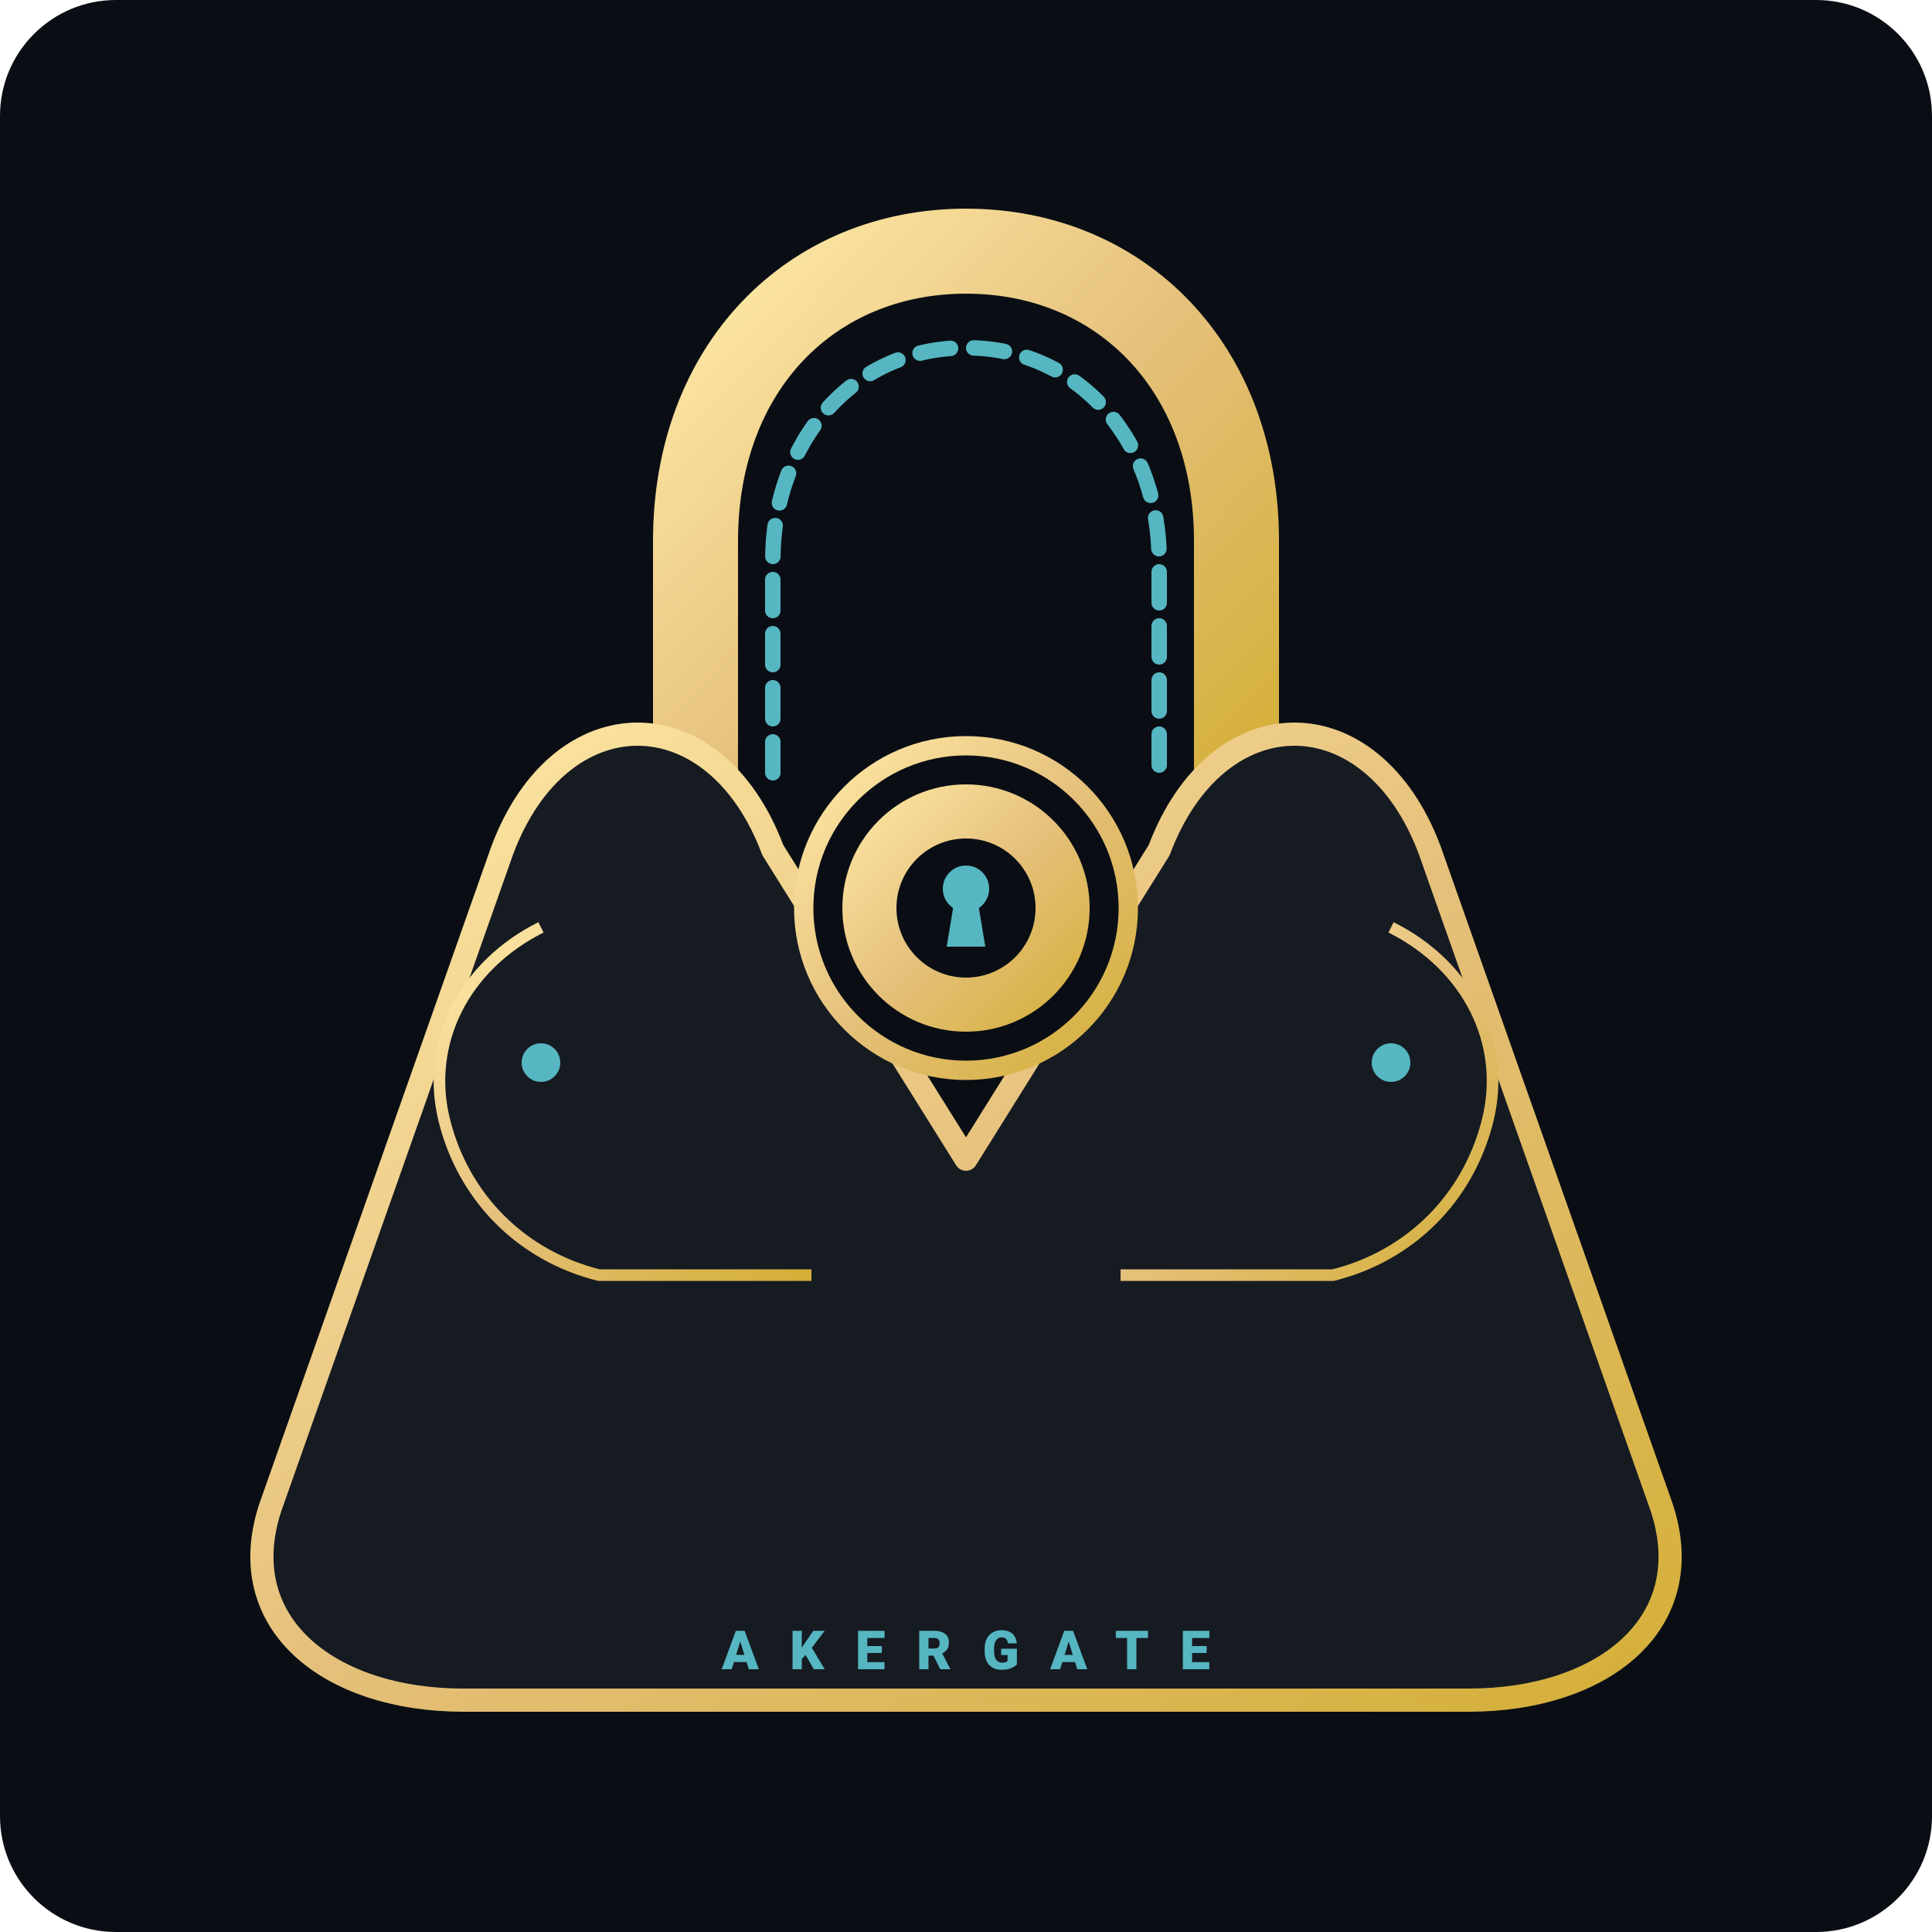
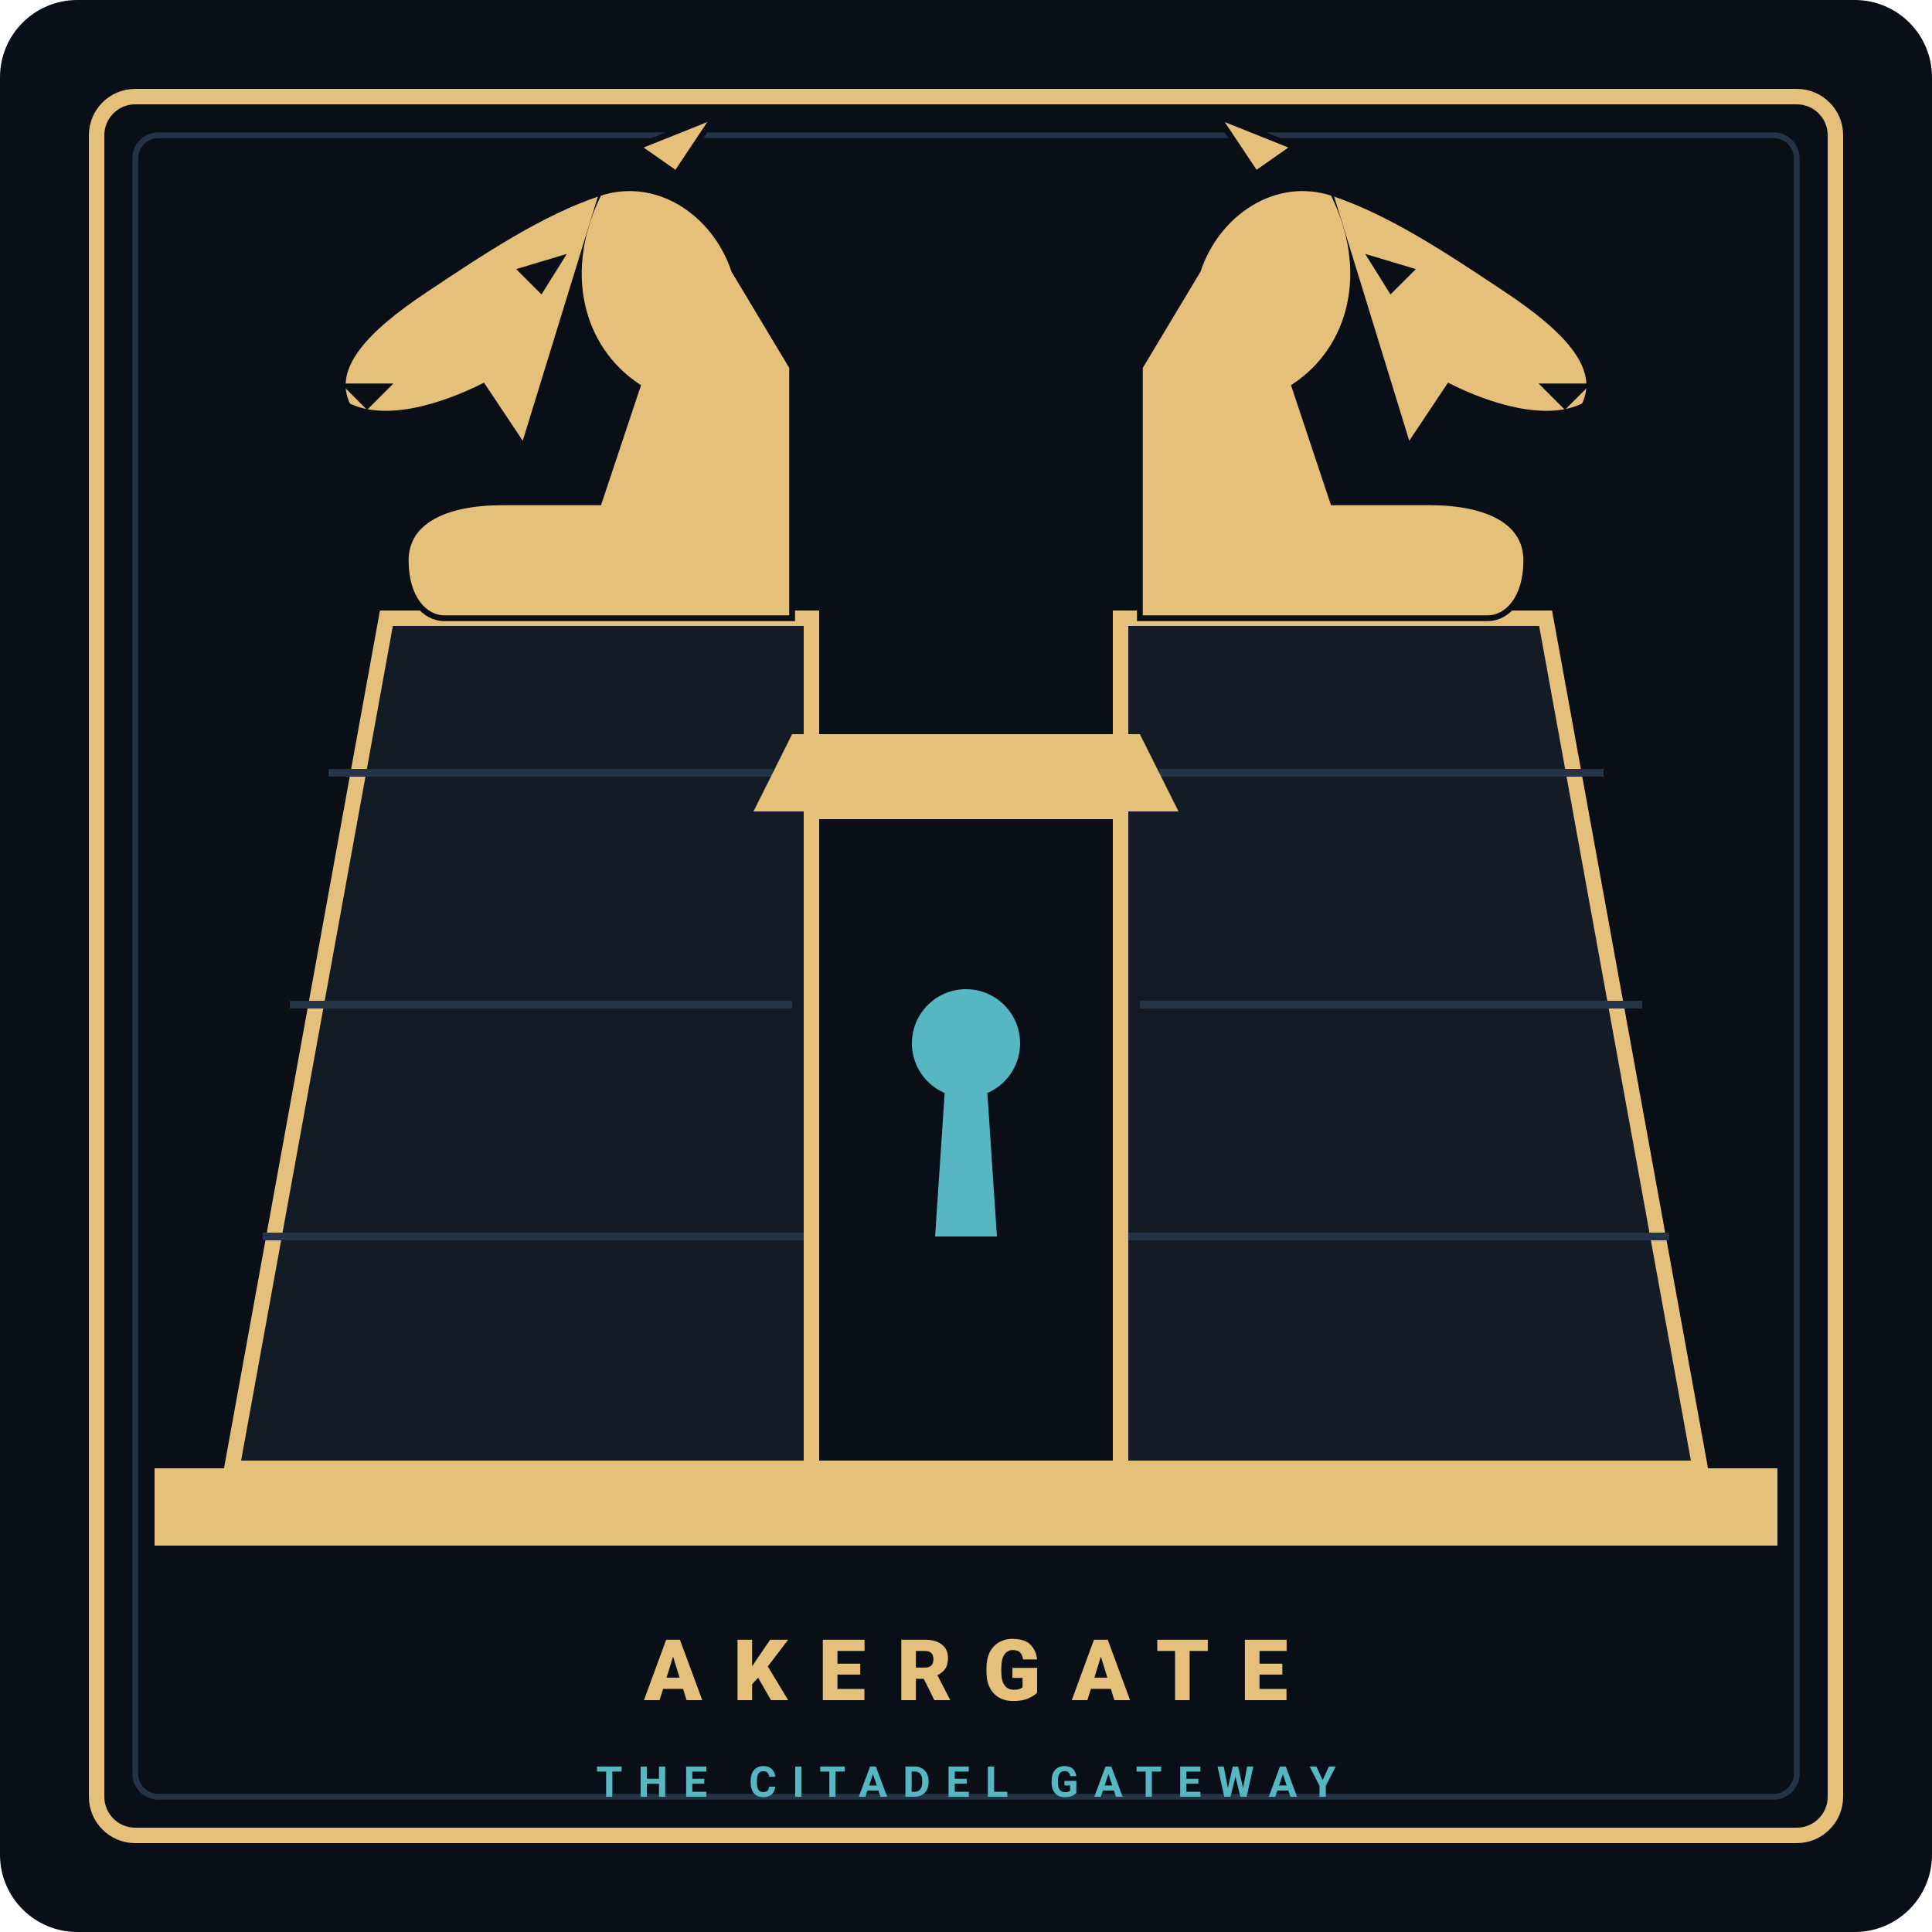
<svg xmlns="http://www.w3.org/2000/svg" viewBox="0 0 500 500" width="100%" height="100%">
-   <defs>
-     <linearGradient id="padlockGold" x1="0%" y1="0%" x2="100%" y2="100%">
-       <stop offset="0%" stop-color="#FFEAA7" />
-       <stop offset="50%" stop-color="#E5C07B" />
-       <stop offset="100%" stop-color="#D4AF37" />
-     </linearGradient>
-     <linearGradient id="padlockCyan" x1="0%" y1="0%" x2="100%" y2="100%">
-       <stop offset="0%" stop-color="#56B6C2" />
-       <stop offset="100%" stop-color="#1E3799" />
-     </linearGradient>
-   </defs>
-   <rect width="500" height="500" rx="30" fill="#0A0E14" />
-   <path d="M 180,210 L 180,140 C 180,95 210,65 250,65 C 290,65 320,95 320,140 L 320,210" fill="none" stroke="url(#padlockGold)" stroke-width="22" stroke-linecap="round" />
-   <path d="M 200,200 L 200,145 C 200,115 220,90 250,90 C 280,90 300,115 300,145 L 300,200" fill="none" stroke="#56B6C2" stroke-width="4" stroke-linecap="round" stroke-dasharray="8 6" />
-   <path d="M 70,390 L 130,220 C 145,180 185,180 200,220 L 250,300 L 300,220 C 315,180 355,180 370,220 L 430,390 C 440,420 415,440 380,440 L 120,440 C 85,440 60,420 70,390 Z" fill="#161B22" stroke="url(#padlockGold)" stroke-width="6" stroke-linejoin="round" />
-   <path d="M 140,240 C 120,250 110,270 115,290 C 120,310 135,325 155,330 L 210,330" fill="none" stroke="url(#padlockGold)" stroke-width="3" />
-   <circle cx="140" cy="275" r="5" fill="#56B6C2" />
-   <path d="M 360,240 C 380,250 390,270 385,290 C 380,310 365,325 345,330 L 290,330" fill="none" stroke="url(#padlockGold)" stroke-width="3" />
-   <circle cx="360" cy="275" r="5" fill="#56B6C2" />
-   <circle cx="250" cy="235" r="42" fill="#0A0E14" stroke="url(#padlockGold)" stroke-width="5" />
-   <circle cx="250" cy="235" r="32" fill="url(#padlockGold)" />
-   <circle cx="250" cy="235" r="18" fill="#0A0E14" />
-   <circle cx="250" cy="230" r="6" fill="#56B6C2" />
-   <polygon points="247,233 253,233 255,245 245,245" fill="#56B6C2" />
-   <line x1="120" y1="410" x2="380" y2="410" stroke="url(#padlockGold)" stroke-width="3" />
-   <text x="250" y="432" font-family="'Segoe UI', Roboto, sans-serif" font-size="14" font-weight="900" letter-spacing="8" fill="#56B6C2" text-anchor="middle">AKERGATE</text>
+   <rect width="500" height="500" rx="20" fill="#090E17" />
+   <rect x="25" y="25" width="450" height="450" rx="10" fill="none" stroke="#E5C07B" stroke-width="4" />
+   <rect x="35" y="35" width="430" height="430" rx="6" fill="none" stroke="#253346" stroke-width="1.5" />
+   <polygon points="60,380 100,160 210,160 210,380" fill="#131B26" stroke="#E5C07B" stroke-width="4" />
+   <line x1="85" y1="200" x2="200" y2="200" stroke="#253346" stroke-width="2" />
+   <line x1="75" y1="260" x2="205" y2="260" stroke="#253346" stroke-width="2" />
+   <line x1="68" y1="320" x2="208" y2="320" stroke="#253346" stroke-width="2" />
+   <polygon points="440,380 400,160 290,160 290,380" fill="#131B26" stroke="#E5C07B" stroke-width="4" />
+   <line x1="415" y1="200" x2="300" y2="200" stroke="#253346" stroke-width="2" />
+   <line x1="425" y1="260" x2="295" y2="260" stroke="#253346" stroke-width="2" />
+   <line x1="432" y1="320" x2="292" y2="320" stroke="#253346" stroke-width="2" />
+   <rect x="210" y="210" width="80" height="170" fill="#090E17" stroke="#E5C07B" stroke-width="4" />
+   <polygon points="195,210 305,210 295,190 205,190" fill="#E5C07B" />
+   <circle cx="250" cy="270" r="14" fill="#56B6C2" />
+   <polygon points="245,275 255,275 258,320 242,320" fill="#56B6C2" />
+   <g fill="#E5C07B" stroke="#090E17" stroke-width="1.5">
+     <path d="M 205,160 L 115,160 C 110,160 105,155 105,145 C 105,135 115,130 130,130 L 155,130 L 165,100 C 150,90 145,70 155,50 C 170,45 185,55 190,70 L 205,95 Z" />
+     <path d="M 155,50 C 140,55 125,65 110,75 C 95,85 85,95 90,105 C 100,110 115,105 125,100 L 135,115" />
+     <polygon points="175,45 185,30 165,38" />
+     <polygon points="135,70 145,67 140,75" fill="#090E17" />
+     <polygon points="90,100 100,100 95,105" fill="#090E17" />
+   </g>
+   <g transform="translate(500, 0) scale(-1, 1)" fill="#E5C07B" stroke="#090E17" stroke-width="1.5">
+     <path d="M 205,160 L 115,160 C 110,160 105,155 105,145 C 105,135 115,130 130,130 L 155,130 L 165,100 C 150,90 145,70 155,50 C 170,45 185,55 190,70 L 205,95 Z" />
+     <path d="M 155,50 C 140,55 125,65 110,75 C 95,85 85,95 90,105 C 100,110 115,105 125,100 L 135,115" />
+     <polygon points="175,45 185,30 165,38" />
+     <polygon points="135,70 145,67 140,75" fill="#090E17" />
+     <polygon points="90,100 100,100 95,105" fill="#090E17" />
+   </g>
+   <rect x="40" y="380" width="420" height="20" fill="#E5C07B" />
+   <text x="250" y="440" font-family="'Segoe UI', Roboto, sans-serif" font-size="22" font-weight="900" letter-spacing="8" fill="#E5C07B" text-anchor="middle">AKERGATE</text>
+   <text x="250" y="465" font-family="'Segoe UI', Roboto, sans-serif" font-size="11" font-weight="bold" letter-spacing="4" fill="#56B6C2" text-anchor="middle">THE CITADEL GATEWAY</text>
</svg>
